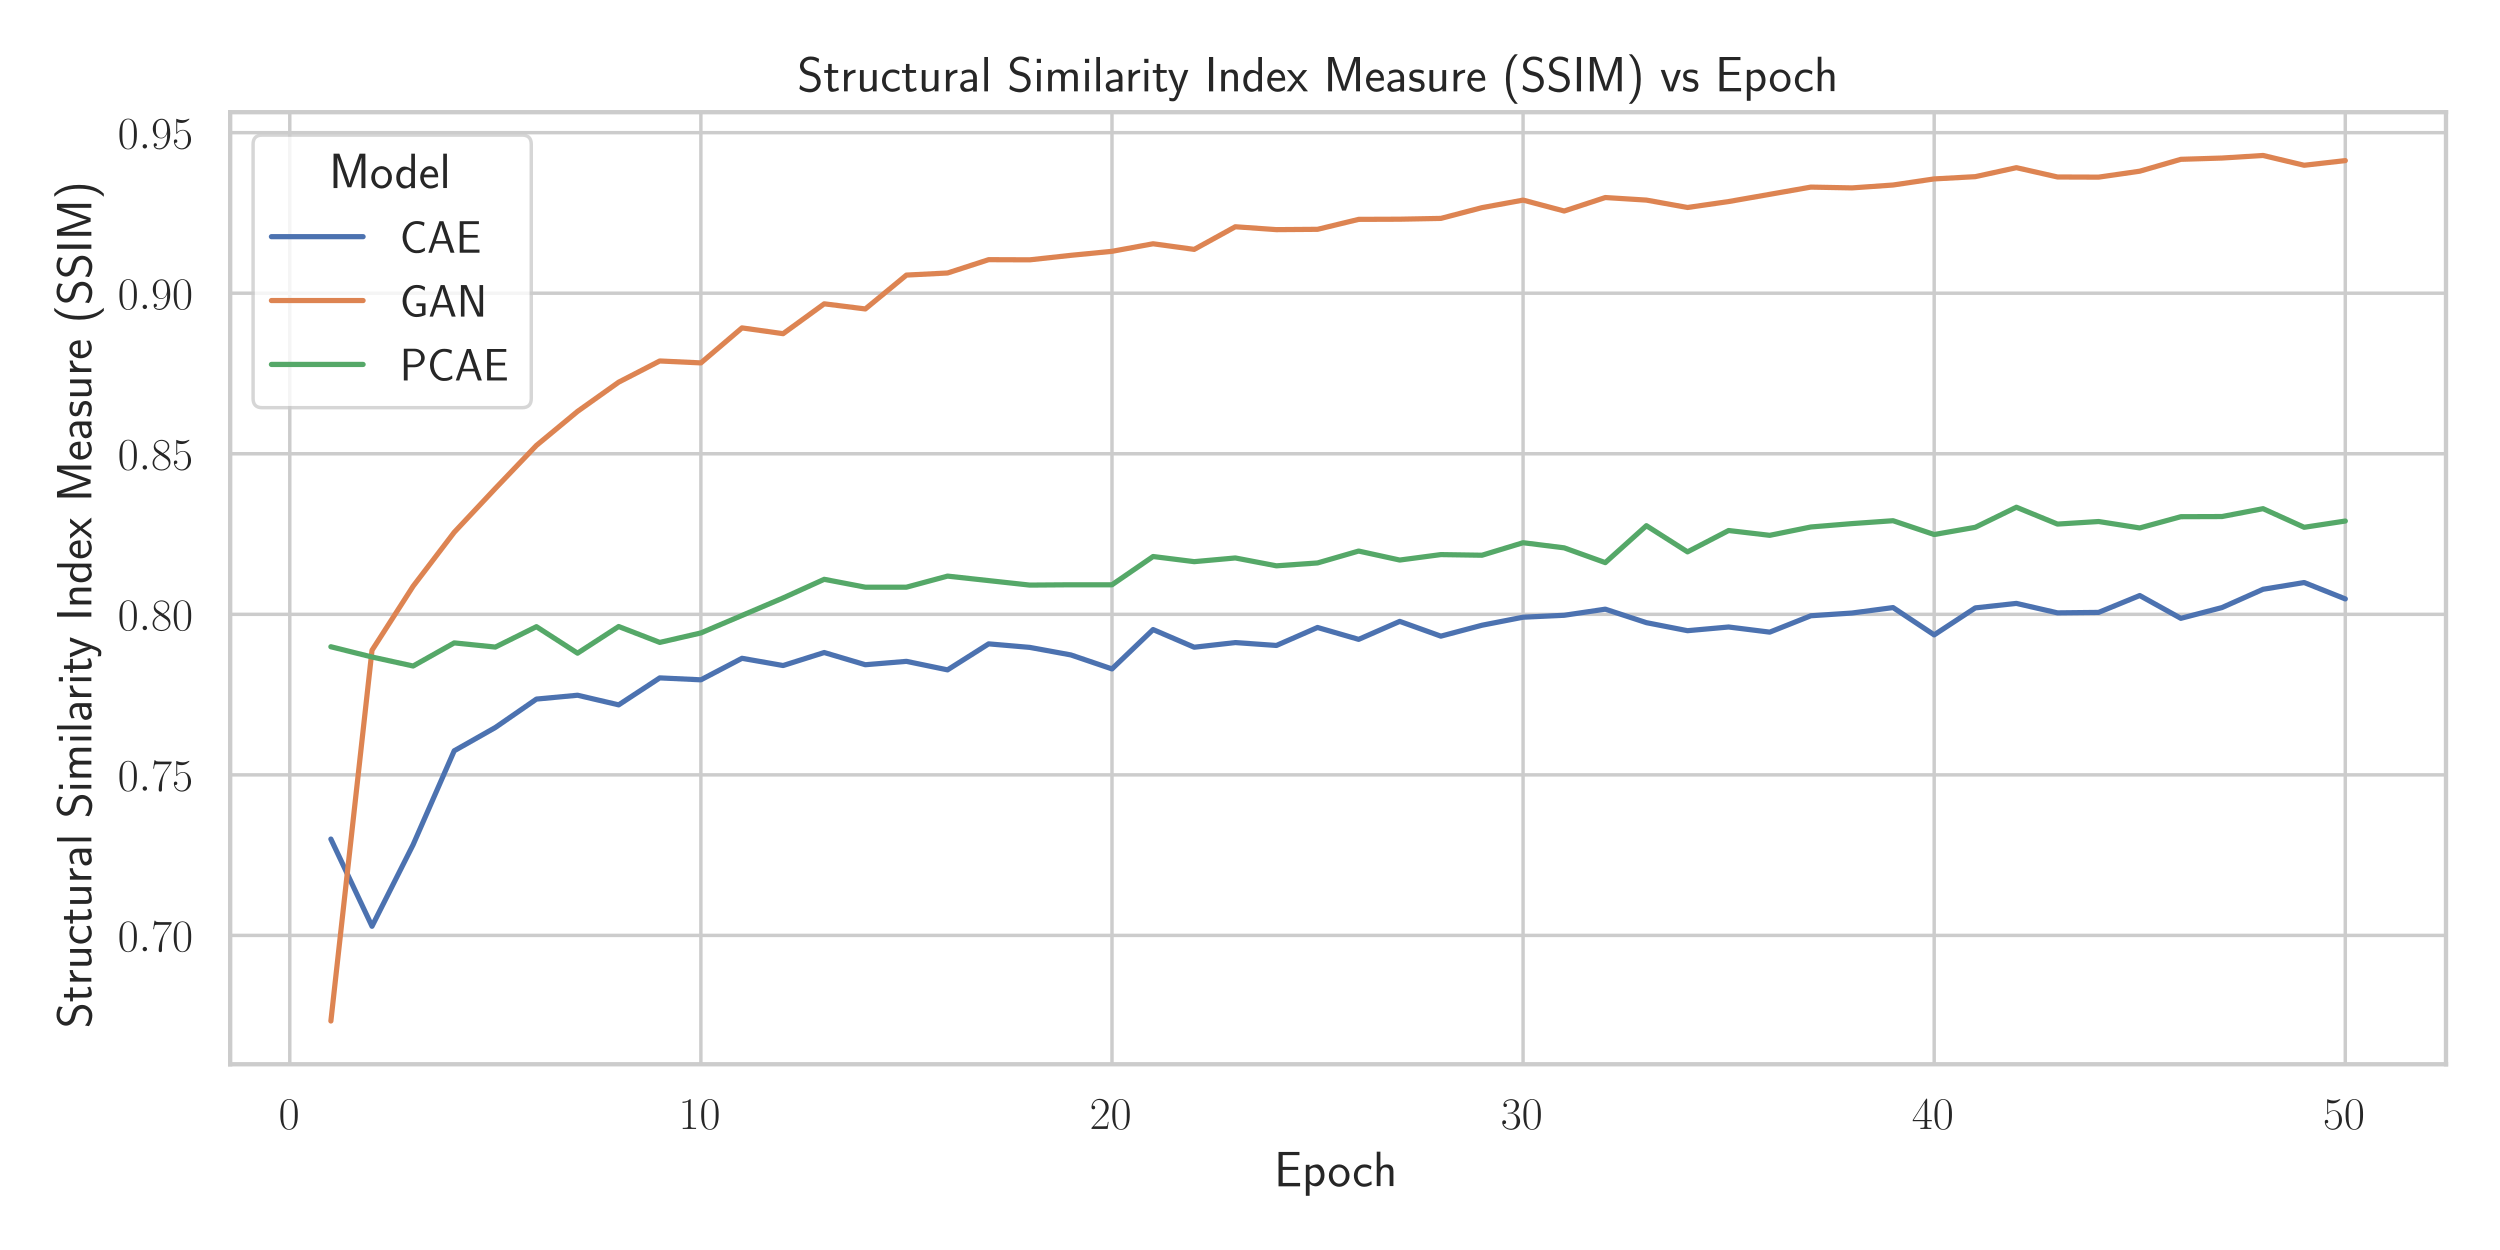
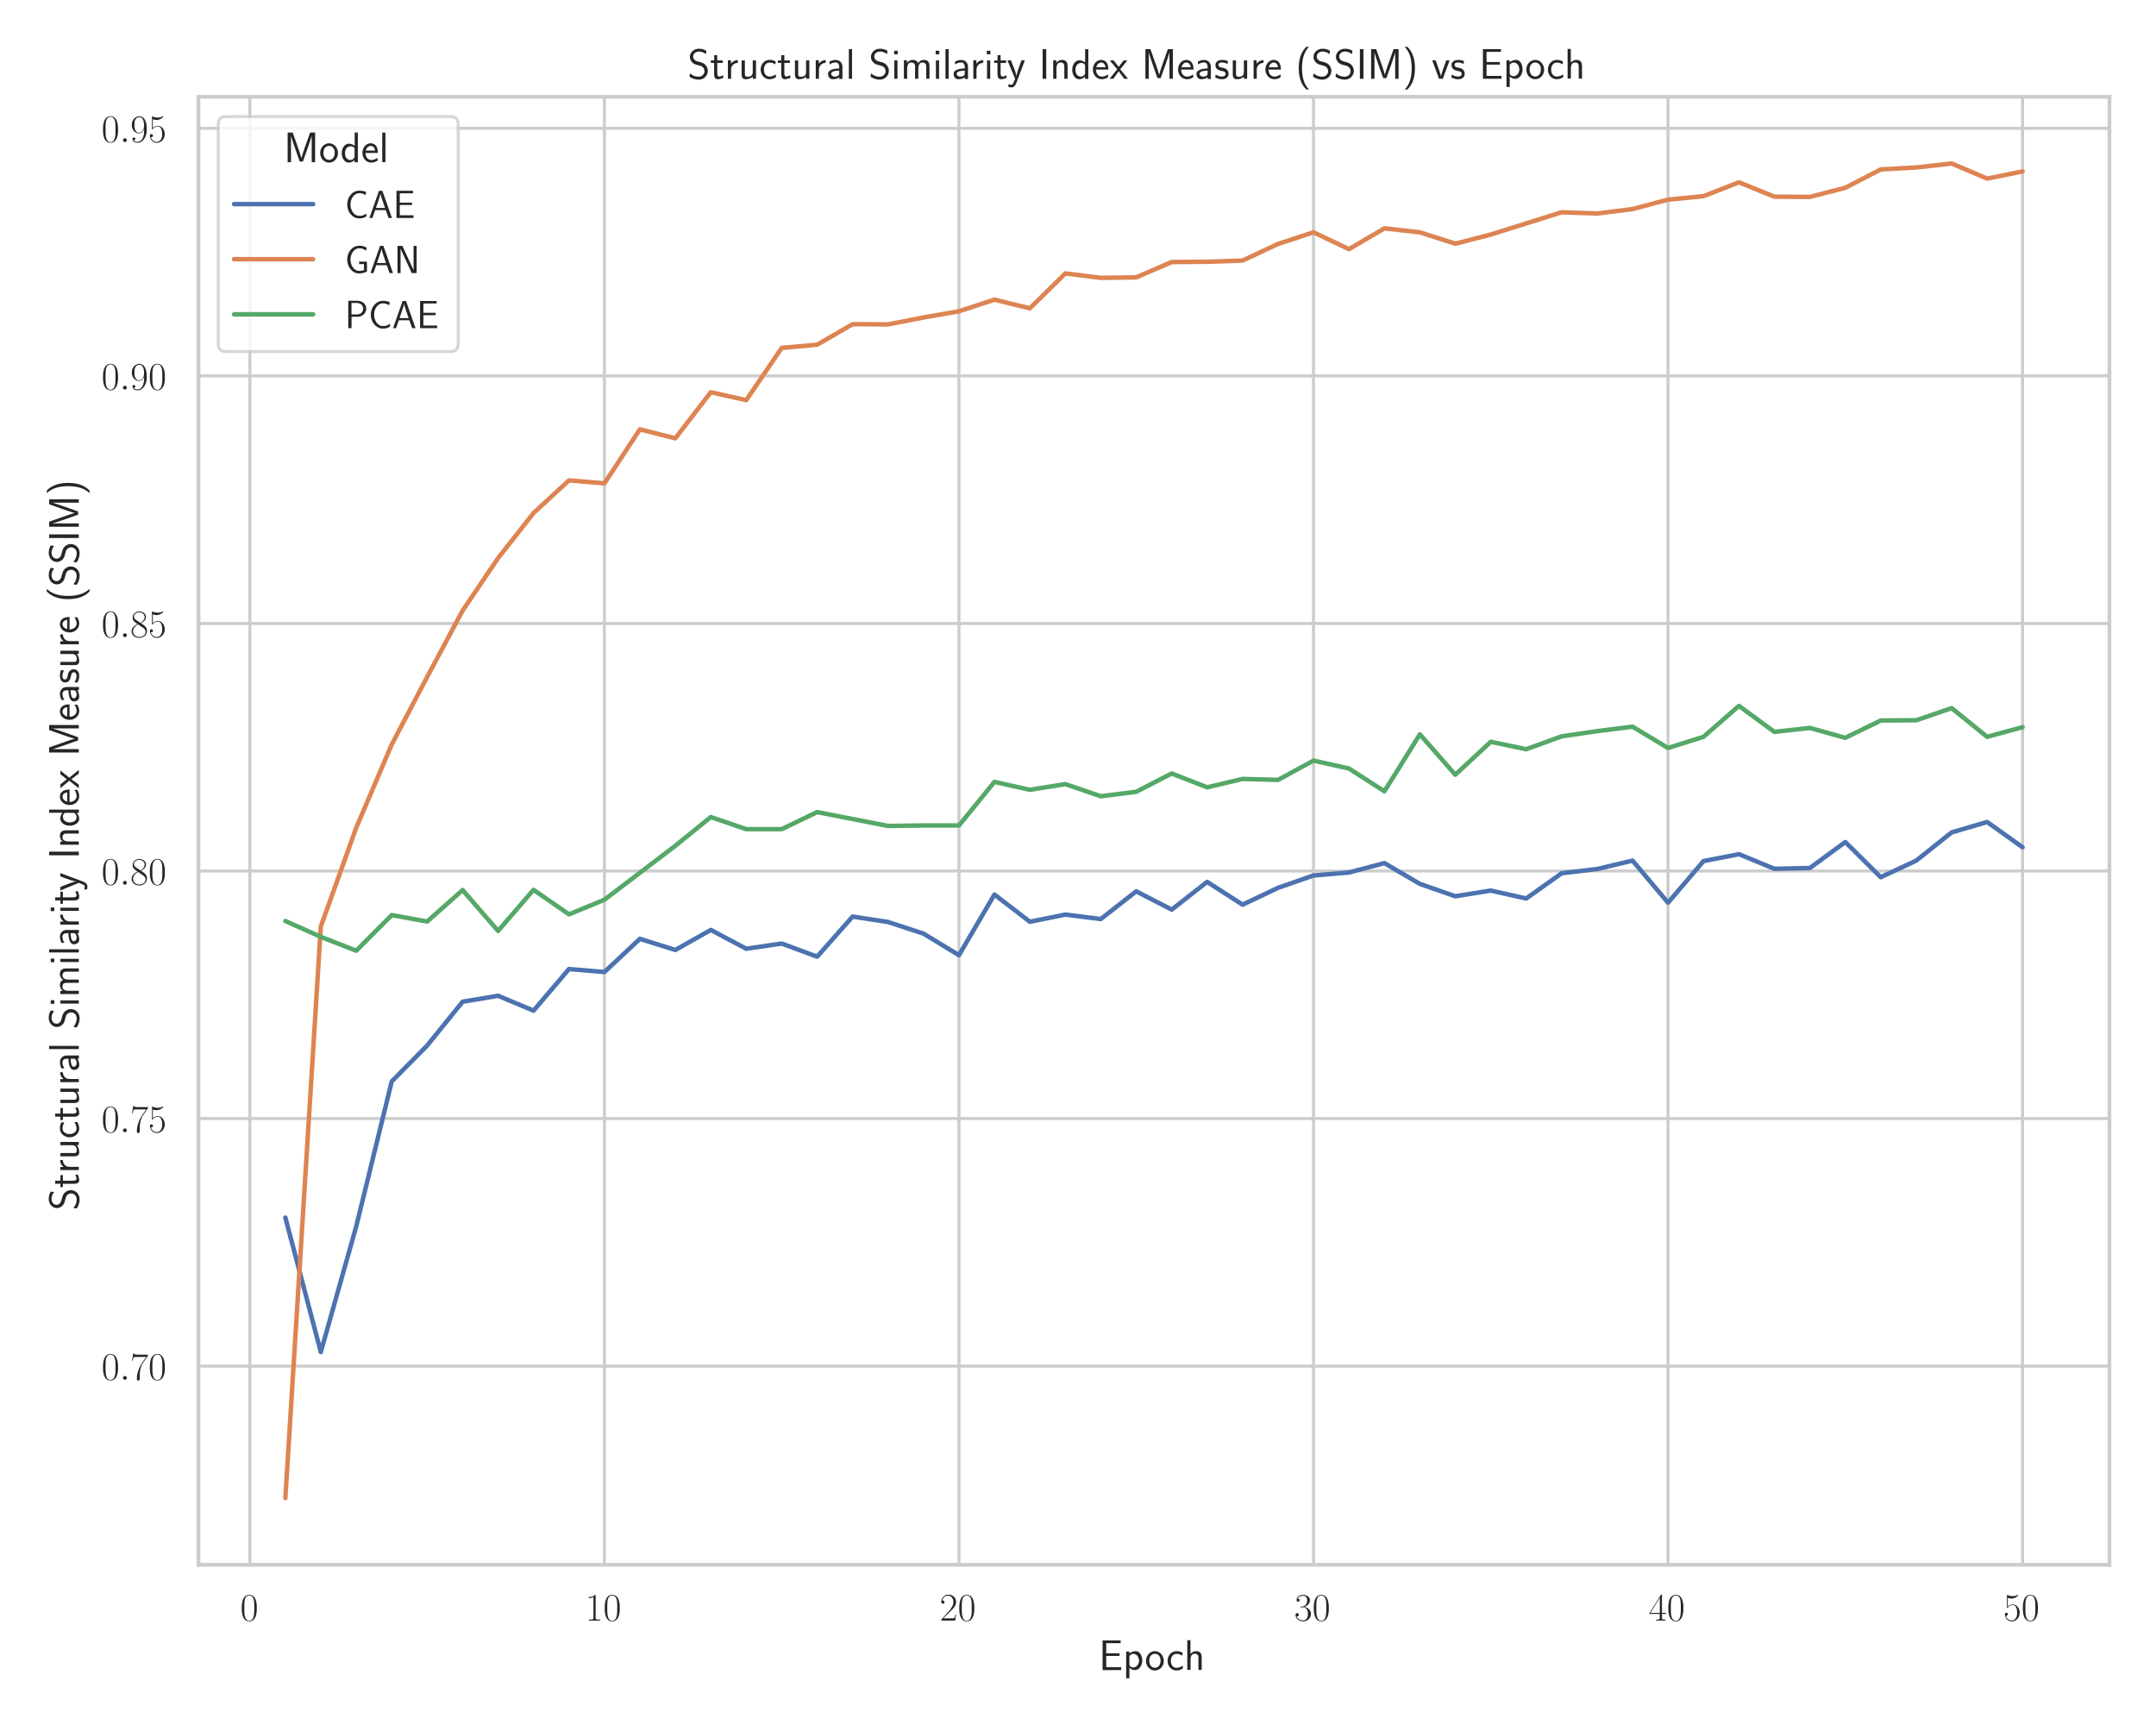
- <svg xmlns="http://www.w3.org/2000/svg" xmlns:xlink="http://www.w3.org/1999/xlink" width="720pt" height="360pt" viewBox="0 0 720 360" version="1.1">
+ <svg xmlns="http://www.w3.org/2000/svg" xmlns:xlink="http://www.w3.org/1999/xlink" width="720pt" height="576pt" viewBox="0 0 720 576" version="1.1">
  <defs>
    <style type="text/css">*{stroke-linejoin: round; stroke-linecap: butt}</style>
  </defs>
  <g id="figure_1">
    <g id="patch_1">
-       <path d="M 0 360  L 720 360  L 720 0  L 0 0  z " style="fill: #ffffff" />
+       <path d="M 0 576  L 720 576  L 720 0  L 0 0  z " style="fill: #ffffff" />
    </g>
    <g id="axes_1">
      <g id="patch_2">
-         <path d="M 66.29 306.506  L 704.448 306.506  L 704.448 32.312  L 66.29 32.312  z " style="fill: #ffffff" />
+         <path d="M 66.29 522.506  L 704.448 522.506  L 704.448 32.312  L 66.29 32.312  z " style="fill: #ffffff" />
      </g>
      <g id="matplotlib.axis_1">
        <g id="xtick_1">
          <g id="line2d_1">
-             <path d="M 83.457 306.506  L 83.457 32.312  " clip-path="url(#pe45be5444a)" style="fill: none; stroke: #cccccc; stroke-linecap: round" />
+             <path d="M 83.457 522.506  L 83.457 32.312  " clip-path="url(#p5519614d8e)" style="fill: none; stroke: #cccccc; stroke-linecap: round" />
          </g>
          <g id="text_1">
-             <g style="fill: #262626" transform="translate(80.2382 325.1388) scale(0.132 -0.132)">
+             <g style="fill: #262626" transform="translate(80.2382 541.1388) scale(0.132 -0.132)">
              <defs>
                <path id="CMR17-30" d="M 2688 2025  C 2688 2416 2682 3080 2413 3591  C 2176 4039 1798 4198 1466 4198  C 1158 4198 768 4058 525 3597  C 269 3118 243 2524 243 2025  C 243 1661 250 1106 448 619  C 723 -39 1216 -128 1466 -128  C 1760 -128 2208 -7 2470 600  C 2662 1042 2688 1559 2688 2025  z M 1466 -26  C 1056 -26 813 325 723 812  C 653 1188 653 1738 653 2096  C 653 2588 653 2997 736 3387  C 858 3929 1216 4096 1466 4096  C 1728 4096 2067 3923 2189 3400  C 2272 3036 2278 2607 2278 2096  C 2278 1680 2278 1169 2202 792  C 2067 95 1690 -26 1466 -26  z " transform="scale(0.015625)" />
              </defs>
              <use xlink:href="#CMR17-30" transform="scale(0.996264)" />
            </g>
          </g>
        </g>
        <g id="xtick_2">
          <g id="line2d_2">
-             <path d="M 201.854 306.506  L 201.854 32.312  " clip-path="url(#pe45be5444a)" style="fill: none; stroke: #cccccc; stroke-linecap: round" />
+             <path d="M 201.854 522.506  L 201.854 32.312  " clip-path="url(#p5519614d8e)" style="fill: none; stroke: #cccccc; stroke-linecap: round" />
          </g>
          <g id="text_2">
-             <g style="fill: #262626" transform="translate(195.4158 325.1388) scale(0.132 -0.132)">
+             <g style="fill: #262626" transform="translate(195.4158 541.1388) scale(0.132 -0.132)">
              <defs>
                <path id="CMR17-31" d="M 1702 4058  C 1702 4192 1696 4192 1606 4192  C 1357 3916 979 3827 621 3827  C 602 3827 570 3827 563 3808  C 557 3795 557 3782 557 3648  C 755 3648 1088 3686 1344 3839  L 1344 461  C 1344 236 1331 160 781 160  L 589 160  L 589 0  C 896 0 1216 0 1523 0  C 1830 0 2150 0 2458 0  L 2458 160  L 2266 160  C 1715 160 1702 230 1702 458  L 1702 4058  z " transform="scale(0.015625)" />
              </defs>
              <use xlink:href="#CMR17-31" transform="scale(0.996264)" />
              <use xlink:href="#CMR17-30" transform="translate(45.69048 0) scale(0.996264)" />
            </g>
          </g>
        </g>
        <g id="xtick_3">
          <g id="line2d_3">
-             <path d="M 320.251 306.506  L 320.251 32.312  " clip-path="url(#pe45be5444a)" style="fill: none; stroke: #cccccc; stroke-linecap: round" />
+             <path d="M 320.251 522.506  L 320.251 32.312  " clip-path="url(#p5519614d8e)" style="fill: none; stroke: #cccccc; stroke-linecap: round" />
          </g>
          <g id="text_3">
-             <g style="fill: #262626" transform="translate(313.8125 325.1388) scale(0.132 -0.132)">
+             <g style="fill: #262626" transform="translate(313.8125 541.1388) scale(0.132 -0.132)">
              <defs>
                <path id="CMR17-32" d="M 2669 989  L 2554 989  C 2490 536 2438 459 2413 420  C 2381 369 1920 369 1830 369  L 602 369  C 832 619 1280 1072 1824 1597  C 2214 1967 2669 2402 2669 3035  C 2669 3790 2067 4224 1395 4224  C 691 4224 262 3604 262 3030  C 262 2780 448 2748 525 2748  C 589 2748 781 2787 781 3010  C 781 3207 614 3264 525 3264  C 486 3264 448 3258 422 3245  C 544 3790 915 4058 1306 4058  C 1862 4058 2227 3617 2227 3035  C 2227 2479 1901 2000 1536 1584  L 262 146  L 262 0  L 2515 0  L 2669 989  z " transform="scale(0.015625)" />
              </defs>
              <use xlink:href="#CMR17-32" transform="scale(0.996264)" />
              <use xlink:href="#CMR17-30" transform="translate(45.69048 0) scale(0.996264)" />
            </g>
          </g>
        </g>
        <g id="xtick_4">
          <g id="line2d_4">
-             <path d="M 438.647 306.506  L 438.647 32.312  " clip-path="url(#pe45be5444a)" style="fill: none; stroke: #cccccc; stroke-linecap: round" />
+             <path d="M 438.647 522.506  L 438.647 32.312  " clip-path="url(#p5519614d8e)" style="fill: none; stroke: #cccccc; stroke-linecap: round" />
          </g>
          <g id="text_4">
-             <g style="fill: #262626" transform="translate(432.2091 325.1388) scale(0.132 -0.132)">
+             <g style="fill: #262626" transform="translate(432.2091 541.1388) scale(0.132 -0.132)">
              <defs>
                <path id="CMR17-33" d="M 1414 2157  C 1984 2157 2234 1662 2234 1090  C 2234 320 1824 25 1453 25  C 1114 25 563 194 390 693  C 422 680 454 680 486 680  C 640 680 755 782 755 948  C 755 1133 614 1216 486 1216  C 378 1216 211 1165 211 926  C 211 335 787 -128 1466 -128  C 2176 -128 2720 430 2720 1085  C 2720 1707 2208 2157 1600 2227  C 2086 2328 2554 2756 2554 3329  C 2554 3820 2048 4179 1472 4179  C 890 4179 378 3829 378 3329  C 378 3110 544 3072 627 3072  C 762 3072 877 3155 877 3321  C 877 3486 762 3569 627 3569  C 602 3569 570 3569 544 3557  C 730 3959 1235 4032 1459 4032  C 1683 4032 2106 3925 2106 3320  C 2106 3143 2080 2828 1862 2550  C 1670 2304 1453 2304 1242 2284  C 1210 2284 1062 2269 1037 2269  C 992 2263 966 2257 966 2208  C 966 2163 973 2157 1101 2157  L 1414 2157  z " transform="scale(0.015625)" />
              </defs>
              <use xlink:href="#CMR17-33" transform="scale(0.996264)" />
              <use xlink:href="#CMR17-30" transform="translate(45.69048 0) scale(0.996264)" />
            </g>
          </g>
        </g>
        <g id="xtick_5">
          <g id="line2d_5">
-             <path d="M 557.044 306.506  L 557.044 32.312  " clip-path="url(#pe45be5444a)" style="fill: none; stroke: #cccccc; stroke-linecap: round" />
+             <path d="M 557.044 522.506  L 557.044 32.312  " clip-path="url(#p5519614d8e)" style="fill: none; stroke: #cccccc; stroke-linecap: round" />
          </g>
          <g id="text_5">
-             <g style="fill: #262626" transform="translate(550.6058 325.1388) scale(0.132 -0.132)">
+             <g style="fill: #262626" transform="translate(550.6058 541.1388) scale(0.132 -0.132)">
              <defs>
                <path id="CMR17-34" d="M 2150 4122  C 2150 4256 2144 4256 2029 4256  L 128 1254  L 128 1088  L 1779 1088  L 1779 457  C 1779 224 1766 160 1318 160  L 1197 160  L 1197 0  C 1402 0 1747 0 1965 0  C 2182 0 2528 0 2733 0  L 2733 160  L 2611 160  C 2163 160 2150 224 2150 457  L 2150 1088  L 2803 1088  L 2803 1254  L 2150 1254  L 2150 4122  z M 1798 3703  L 1798 1254  L 256 1254  L 1798 3703  z " transform="scale(0.015625)" />
              </defs>
              <use xlink:href="#CMR17-34" transform="scale(0.996264)" />
              <use xlink:href="#CMR17-30" transform="translate(45.69048 0) scale(0.996264)" />
            </g>
          </g>
        </g>
        <g id="xtick_6">
          <g id="line2d_6">
-             <path d="M 675.441 306.506  L 675.441 32.312  " clip-path="url(#pe45be5444a)" style="fill: none; stroke: #cccccc; stroke-linecap: round" />
+             <path d="M 675.441 522.506  L 675.441 32.312  " clip-path="url(#p5519614d8e)" style="fill: none; stroke: #cccccc; stroke-linecap: round" />
          </g>
          <g id="text_6">
-             <g style="fill: #262626" transform="translate(669.0025 325.1388) scale(0.132 -0.132)">
+             <g style="fill: #262626" transform="translate(669.0025 541.1388) scale(0.132 -0.132)">
              <defs>
                <path id="CMR17-35" d="M 730 3692  C 794 3666 1056 3584 1325 3584  C 1920 3584 2246 3911 2432 4100  C 2432 4157 2432 4192 2394 4192  C 2387 4192 2374 4192 2323 4163  C 2099 4058 1837 3973 1517 3973  C 1325 3973 1037 3999 723 4139  C 653 4171 640 4171 634 4171  C 602 4171 595 4164 595 4037  L 595 2203  C 595 2089 595 2057 659 2057  C 691 2057 704 2070 736 2114  C 941 2401 1222 2522 1542 2522  C 1766 2522 2246 2382 2246 1289  C 2246 1085 2246 715 2054 421  C 1894 159 1645 25 1370 25  C 947 25 518 320 403 814  C 429 807 480 795 506 795  C 589 795 749 840 749 1038  C 749 1210 627 1280 506 1280  C 358 1280 262 1190 262 1011  C 262 454 704 -128 1382 -128  C 2042 -128 2669 440 2669 1264  C 2669 2030 2170 2624 1549 2624  C 1222 2624 947 2503 730 2274  L 730 3692  z " transform="scale(0.015625)" />
              </defs>
              <use xlink:href="#CMR17-35" transform="scale(0.996264)" />
              <use xlink:href="#CMR17-30" transform="translate(45.69048 0) scale(0.996264)" />
            </g>
          </g>
        </g>
        <g id="text_7">
-           <g style="fill: #262626" transform="translate(366.9549 341.6585) scale(0.144 -0.144)">
+           <g style="fill: #262626" transform="translate(366.9549 557.6585) scale(0.144 -0.144)">
            <defs>
              <path id="CMSS17-45" d="M 1958 433  C 1446 433 1216 433 1101 433  L 1101 2107  L 3085 2107  L 3085 2496  L 1101 2496  L 1101 4009  L 1926 4009  C 2003 4009 2080 4009 2157 4009  L 3251 4009  L 3251 4416  L 563 4416  L 563 0  L 3334 0  L 3334 433  L 1958 433  z " transform="scale(0.015625)" />
              <path id="CMSS17-70" d="M 966 333  C 1178 129 1466 -5 1773 -5  C 2368 -5 2880 603 2880 1412  C 2880 2159 2496 2816 1946 2816  C 1626 2816 1242 2702 954 2472  L 954 2765  L 480 2765  L 480 -1216  L 966 -1216  L 966 333  z M 966 2100  C 1018 2176 1235 2415 1587 2415  C 2035 2415 2394 1960 2394 1412  C 2394 787 1958 384 1530 384  C 1402 384 1267 415 1139 523  C 966 674 966 768 966 857  L 966 2100  z " transform="scale(0.015625)" />
              <path id="CMSS17-6f" d="M 2829 1356  C 2829 2176 2221 2816 1504 2816  C 768 2816 173 2157 173 1356  C 173 544 787 -64 1498 -64  C 2227 -64 2829 563 2829 1356  z M 1504 337  C 1050 337 659 709 659 1408  C 659 2151 1114 2427 1498 2427  C 1914 2427 2342 2126 2342 1408  C 2342 683 1926 337 1504 337  z " transform="scale(0.015625)" />
              <path id="CMSS17-63" d="M 2464 2541  C 2464 2585 2170 2714 2093 2739  C 1882 2816 1613 2816 1542 2816  C 710 2816 211 2093 211 1363  C 211 595 768 -64 1517 -64  C 1946 -64 2253 76 2502 242  L 2464 664  C 2189 453 1869 337 1523 337  C 1024 337 698 774 698 1369  C 698 1831 909 2414 1549 2414  C 1901 2414 2099 2343 2394 2145  L 2464 2541  z " transform="scale(0.015625)" />
              <path id="CMSS17-68" d="M 2618 1891  C 2618 2292 2522 2820 1798 2820  C 1395 2820 1133 2623 947 2407  L 947 4448  L 474 4448  L 474 32  L 960 32  L 960 1573  C 960 1973 1114 2432 1549 2432  C 2112 2432 2131 2056 2131 1839  L 2131 32  L 2618 32  L 2618 1891  z " transform="scale(0.015625)" />
            </defs>
            <use xlink:href="#CMSS17-45" transform="scale(0.996264)" />
            <use xlink:href="#CMSS17-70" transform="translate(55.89201 0) scale(0.996264)" />
            <use xlink:href="#CMSS17-6f" transform="translate(106.6994 0) scale(0.996264)" />
            <use xlink:href="#CMSS17-63" transform="translate(156.1455 0) scale(0.996264)" />
            <use xlink:href="#CMSS17-68" transform="translate(197.7843 0) scale(0.996264)" />
          </g>
        </g>
      </g>
      <g id="matplotlib.axis_2">
        <g id="ytick_1">
          <g id="line2d_7">
-             <path d="M 66.29 269.398  L 704.448 269.398  " clip-path="url(#pe45be5444a)" style="fill: none; stroke: #cccccc; stroke-linecap: round" />
+             <path d="M 66.29 456.166  L 704.448 456.166  " clip-path="url(#p5519614d8e)" style="fill: none; stroke: #cccccc; stroke-linecap: round" />
          </g>
          <g id="text_8">
-             <g style="fill: #262626" transform="translate(33.89818 273.9644) scale(0.132 -0.132)">
+             <g style="fill: #262626" transform="translate(33.89818 460.7321) scale(0.132 -0.132)">
              <defs>
                <path id="CMMI12-3a" d="M 1178 307  C 1178 492 1024 619 870 619  C 685 619 557 466 557 313  C 557 128 710 0 864 0  C 1050 0 1178 153 1178 307  z " transform="scale(0.015625)" />
                <path id="CMR17-37" d="M 2886 3941  L 2886 4081  L 1382 4081  C 634 4081 621 4165 595 4288  L 480 4288  L 294 3094  L 410 3094  C 429 3215 474 3540 550 3661  C 589 3712 1062 3712 1171 3712  L 2579 3712  L 1869 2661  C 1395 1954 1069 999 1069 165  C 1069 89 1069 -128 1299 -128  C 1530 -128 1530 89 1530 171  L 1530 465  C 1530 1508 1709 2196 2003 2636  L 2886 3941  z " transform="scale(0.015625)" />
              </defs>
              <use xlink:href="#CMR17-30" transform="scale(0.996264)" />
              <use xlink:href="#CMMI12-3a" transform="translate(45.69048 0) scale(0.996264)" />
              <use xlink:href="#CMR17-37" transform="translate(72.78765 0) scale(0.996264)" />
              <use xlink:href="#CMR17-30" transform="translate(118.4781 0) scale(0.996264)" />
            </g>
          </g>
        </g>
        <g id="ytick_2">
          <g id="line2d_8">
-             <path d="M 66.29 223.16  L 704.448 223.16  " clip-path="url(#pe45be5444a)" style="fill: none; stroke: #cccccc; stroke-linecap: round" />
+             <path d="M 66.29 373.504  L 704.448 373.504  " clip-path="url(#p5519614d8e)" style="fill: none; stroke: #cccccc; stroke-linecap: round" />
          </g>
          <g id="text_9">
-             <g style="fill: #262626" transform="translate(33.89818 227.7267) scale(0.132 -0.132)">
+             <g style="fill: #262626" transform="translate(33.89818 378.07) scale(0.132 -0.132)">
              <use xlink:href="#CMR17-30" transform="scale(0.996264)" />
              <use xlink:href="#CMMI12-3a" transform="translate(45.69048 0) scale(0.996264)" />
              <use xlink:href="#CMR17-37" transform="translate(72.78765 0) scale(0.996264)" />
              <use xlink:href="#CMR17-35" transform="translate(118.4781 0) scale(0.996264)" />
            </g>
          </g>
        </g>
        <g id="ytick_3">
          <g id="line2d_9">
-             <path d="M 66.29 176.923  L 704.448 176.923  " clip-path="url(#pe45be5444a)" style="fill: none; stroke: #cccccc; stroke-linecap: round" />
+             <path d="M 66.29 290.842  L 704.448 290.842  " clip-path="url(#p5519614d8e)" style="fill: none; stroke: #cccccc; stroke-linecap: round" />
          </g>
          <g id="text_10">
-             <g style="fill: #262626" transform="translate(33.89818 181.4889) scale(0.132 -0.132)">
+             <g style="fill: #262626" transform="translate(33.89818 295.4078) scale(0.132 -0.132)">
              <defs>
                <path id="CMR17-38" d="M 1741 2264  C 2144 2467 2554 2773 2554 3263  C 2554 3841 1990 4179 1472 4179  C 890 4179 378 3759 378 3180  C 378 3021 416 2747 666 2505  C 730 2442 998 2251 1171 2130  C 883 1983 211 1634 211 934  C 211 279 838 -128 1459 -128  C 2144 -128 2720 362 2720 1010  C 2720 1590 2330 1857 2074 2029  L 1741 2264  z M 902 2822  C 851 2854 595 3051 595 3351  C 595 3739 998 4032 1459 4032  C 1965 4032 2336 3676 2336 3262  C 2336 2669 1670 2331 1638 2331  C 1632 2331 1626 2331 1574 2370  L 902 2822  z M 2080 1519  C 2176 1449 2483 1240 2483 851  C 2483 381 2010 25 1472 25  C 890 25 448 438 448 940  C 448 1443 838 1862 1280 2060  L 2080 1519  z " transform="scale(0.015625)" />
              </defs>
              <use xlink:href="#CMR17-30" transform="scale(0.996264)" />
              <use xlink:href="#CMMI12-3a" transform="translate(45.69048 0) scale(0.996264)" />
              <use xlink:href="#CMR17-38" transform="translate(72.78765 0) scale(0.996264)" />
              <use xlink:href="#CMR17-30" transform="translate(118.4781 0) scale(0.996264)" />
            </g>
          </g>
        </g>
        <g id="ytick_4">
          <g id="line2d_10">
-             <path d="M 66.29 130.685  L 704.448 130.685  " clip-path="url(#pe45be5444a)" style="fill: none; stroke: #cccccc; stroke-linecap: round" />
+             <path d="M 66.29 208.179  L 704.448 208.179  " clip-path="url(#p5519614d8e)" style="fill: none; stroke: #cccccc; stroke-linecap: round" />
          </g>
          <g id="text_11">
-             <g style="fill: #262626" transform="translate(33.89818 135.2511) scale(0.132 -0.132)">
+             <g style="fill: #262626" transform="translate(33.89818 212.7457) scale(0.132 -0.132)">
              <use xlink:href="#CMR17-30" transform="scale(0.996264)" />
              <use xlink:href="#CMMI12-3a" transform="translate(45.69048 0) scale(0.996264)" />
              <use xlink:href="#CMR17-38" transform="translate(72.78765 0) scale(0.996264)" />
              <use xlink:href="#CMR17-35" transform="translate(118.4781 0) scale(0.996264)" />
            </g>
          </g>
        </g>
        <g id="ytick_5">
          <g id="line2d_11">
-             <path d="M 66.29 84.447  L 704.448 84.447  " clip-path="url(#pe45be5444a)" style="fill: none; stroke: #cccccc; stroke-linecap: round" />
+             <path d="M 66.29 125.517  L 704.448 125.517  " clip-path="url(#p5519614d8e)" style="fill: none; stroke: #cccccc; stroke-linecap: round" />
          </g>
          <g id="text_12">
-             <g style="fill: #262626" transform="translate(33.89818 89.01326) scale(0.132 -0.132)">
+             <g style="fill: #262626" transform="translate(33.89818 130.0835) scale(0.132 -0.132)">
              <defs>
                <path id="CMR17-39" d="M 2253 1864  C 2253 464 1670 31 1190 31  C 1043 31 685 31 538 294  C 704 268 826 357 826 518  C 826 692 685 749 595 749  C 538 749 365 723 365 506  C 365 71 742 -128 1203 -128  C 1939 -128 2688 674 2688 2073  C 2688 3817 1971 4179 1485 4179  C 851 4179 243 3628 243 2778  C 243 1991 762 1408 1414 1408  C 1952 1408 2189 1903 2253 2112  L 2253 1864  z M 1427 1510  C 1254 1510 1011 1542 813 1922  C 678 2169 678 2461 678 2771  C 678 3146 678 3405 858 3684  C 947 3817 1114 4032 1485 4032  C 2240 4032 2240 2885 2240 2632  C 2240 2182 2035 1510 1427 1510  z " transform="scale(0.015625)" />
              </defs>
              <use xlink:href="#CMR17-30" transform="scale(0.996264)" />
              <use xlink:href="#CMMI12-3a" transform="translate(45.69048 0) scale(0.996264)" />
              <use xlink:href="#CMR17-39" transform="translate(72.78765 0) scale(0.996264)" />
              <use xlink:href="#CMR17-30" transform="translate(118.4781 0) scale(0.996264)" />
            </g>
          </g>
        </g>
        <g id="ytick_6">
          <g id="line2d_12">
-             <path d="M 66.29 38.209  L 704.448 38.209  " clip-path="url(#pe45be5444a)" style="fill: none; stroke: #cccccc; stroke-linecap: round" />
+             <path d="M 66.29 42.855  L 704.448 42.855  " clip-path="url(#p5519614d8e)" style="fill: none; stroke: #cccccc; stroke-linecap: round" />
          </g>
          <g id="text_13">
-             <g style="fill: #262626" transform="translate(33.89818 42.77547) scale(0.132 -0.132)">
+             <g style="fill: #262626" transform="translate(33.89818 47.42139) scale(0.132 -0.132)">
              <use xlink:href="#CMR17-30" transform="scale(0.996264)" />
              <use xlink:href="#CMMI12-3a" transform="translate(45.69048 0) scale(0.996264)" />
              <use xlink:href="#CMR17-39" transform="translate(72.78765 0) scale(0.996264)" />
              <use xlink:href="#CMR17-35" transform="translate(118.4781 0) scale(0.996264)" />
            </g>
          </g>
        </g>
        <g id="text_14">
-           <g style="fill: #262626" transform="translate(26.31164 296.1388) rotate(-90) scale(0.144 -0.144)">
+           <g style="fill: #262626" transform="translate(26.31164 404.1388) rotate(-90) scale(0.144 -0.144)">
            <defs>
              <path id="CMSS17-53" d="M 2797 4169  C 2515 4334 2208 4480 1690 4480  C 864 4480 333 3879 333 3266  C 333 3025 403 2753 653 2475  C 902 2196 1184 2121 1542 2033  C 1690 1994 1939 1924 1984 1906  C 2342 1767 2515 1444 2515 1140  C 2515 742 2202 318 1645 318  C 1453 318 890 318 358 819  L 269 318  C 794 -64 1363 -128 1651 -128  C 2438 -128 3002 488 3002 1186  C 3002 1440 2925 1763 2656 2061  C 2394 2347 2163 2410 1638 2549  C 1338 2626 1146 2677 986 2873  C 877 3013 819 3146 819 3317  C 819 3673 1126 4060 1690 4060  C 1971 4060 2336 4002 2707 3660  L 2797 4169  z " transform="scale(0.015625)" />
              <path id="CMSS17-74" d="M 1069 2368  L 1901 2368  L 1901 2737  L 1069 2737  L 1069 3520  L 614 3520  L 614 2737  L 109 2737  L 109 2368  L 602 2368  L 602 749  C 602 384 685 -64 1107 -64  C 1427 -64 1722 25 2003 172  L 1901 548  C 1747 414 1562 337 1363 337  C 1082 337 1069 696 1069 856  L 1069 2368  z " transform="scale(0.015625)" />
              <path id="CMSS17-72" d="M 954 1363  C 954 1965 1395 2368 1958 2368  L 1958 2789  C 1549 2789 1165 2585 934 2253  L 934 2758  L 480 2758  L 480 0  L 954 0  L 954 1363  z " transform="scale(0.015625)" />
              <path id="CMSS17-75" d="M 2618 2739  L 2131 2739  L 2131 972  C 2131 498 1786 306 1421 306  C 998 306 960 447 960 709  L 960 2739  L 474 2739  L 474 678  C 474 179 646 -64 1088 -64  C 1306 -64 1798 -13 2144 306  L 2144 0  L 2618 0  L 2618 2739  z " transform="scale(0.015625)" />
              <path id="CMSS17-61" d="M 2406 1791  C 2406 2392 1978 2808 1402 2808  C 1120 2808 813 2757 461 2553  L 499 2135  C 659 2248 934 2432 1395 2432  C 1722 2432 1920 2180 1920 1782  L 1920 1536  C 896 1536 256 1238 256 726  C 256 461 416 -64 947 -64  C 1043 -64 1562 -64 1933 217  L 1933 -19  L 2406 -19  L 2406 1791  z M 1920 816  C 1920 701 1920 548 1728 434  C 1562 325 1350 325 1261 325  C 941 325 723 511 723 744  C 723 1211 1722 1211 1920 1211  L 1920 816  z " transform="scale(0.015625)" />
              <path id="CMSS17-6c" d="M 947 4416  L 474 4416  L 474 0  L 947 0  L 947 4416  z " transform="scale(0.015625)" />
              <path id="CMSS17-69" d="M 979 4183  L 442 4183  L 442 3648  L 979 3648  L 979 4183  z M 947 2739  L 474 2739  L 474 0  L 947 0  L 947 2739  z " transform="scale(0.015625)" />
              <path id="CMSS17-6d" d="M 4288 1877  C 4288 2308 4179 2816 3462 2816  C 2982 2816 2694 2516 2566 2331  C 2451 2670 2182 2816 1798 2816  C 1363 2816 1088 2568 941 2389  L 941 2758  L 474 2758  L 474 0  L 960 0  L 960 1559  C 960 1939 1101 2428 1555 2428  C 2138 2428 2138 2016 2138 1829  L 2138 0  L 2624 0  L 2624 1559  C 2624 1939 2765 2428 3219 2428  C 3802 2428 3802 2016 3802 1829  L 3802 0  L 4288 0  L 4288 1877  z " transform="scale(0.015625)" />
              <path id="CMSS17-79" d="M 2675 2752  L 2176 2752  C 1632 1294 1446 702 1434 383  L 1427 383  C 1408 696 1126 1460 902 2007  L 602 2752  L 83 2752  L 1216 13  C 1146 -178 1043 -465 1011 -529  C 870 -885 774 -885 672 -885  C 646 -885 442 -885 211 -809  L 250 -1229  C 410 -1261 570 -1280 685 -1280  C 845 -1280 1165 -1280 1459 -497  L 2675 2752  z " transform="scale(0.015625)" />
              <path id="CMSS17-49" d="M 1094 4416  L 557 4416  L 557 0  L 1094 0  L 1094 4416  z " transform="scale(0.015625)" />
              <path id="CMSS17-6e" d="M 2618 1877  C 2618 2283 2522 2816 1798 2816  C 1389 2816 1120 2606 941 2389  L 941 2758  L 474 2758  L 474 0  L 960 0  L 960 1559  C 960 1964 1114 2428 1549 2428  C 2112 2428 2131 2048 2131 1829  L 2131 0  L 2618 0  L 2618 1877  z " transform="scale(0.015625)" />
              <path id="CMSS17-64" d="M 2611 4416  L 2138 4416  L 2138 2438  C 1939 2603 1613 2756 1254 2756  C 672 2756 211 2131 211 1347  C 211 562 666 -64 1235 -64  C 1677 -64 1971 172 2125 306  L 2125 -13  L 2611 -13  L 2611 4416  z M 2125 836  C 2125 747 2125 653 1926 482  C 1798 375 1645 325 1498 325  C 1152 325 698 576 698 1340  C 698 2134 1210 2368 1562 2368  C 1798 2368 1990 2254 2125 2065  L 2125 836  z " transform="scale(0.015625)" />
              <path id="CMSS17-65" d="M 2502 1377  C 2502 1590 2490 2003 2285 2345  C 2061 2713 1696 2816 1421 2816  C 755 2816 192 2188 192 1375  C 192 582 774 -64 1510 -64  C 1798 -64 2150 19 2470 248  C 2470 274 2458 414 2451 420  C 2451 433 2432 630 2432 656  C 2125 407 1773 325 1517 325  C 1107 325 666 667 646 1377  L 2502 1377  z M 698 1728  C 781 2084 1062 2421 1421 2421  C 1517 2421 1965 2421 2080 1728  L 698 1728  z " transform="scale(0.015625)" />
              <path id="CMSS17-78" d="M 1587 1414  L 2656 2739  L 2099 2739  L 1363 1777  L 602 2739  L 32 2739  L 1139 1414  L 0 0  L 563 0  L 1363 1121  L 2195 0  L 2758 0  L 1587 1414  z " transform="scale(0.015625)" />
              <path id="CMSS17-4d" d="M 3194 2371  L 2886 1473  C 2835 1307 2662 791 2624 587  L 2618 587  C 2598 715 2560 849 2458 1174  C 2400 1365 2336 1562 2272 1741  L 1325 4416  L 576 4416  L 576 0  L 1075 0  L 1075 3900  L 1082 3900  C 1082 3894 1139 3613 1530 2499  L 2374 96  L 2848 96  L 3610 2231  C 3661 2378 3821 2843 3891 3066  C 3955 3257 4115 3728 4154 3913  L 4160 3913  L 4160 0  L 4666 0  L 4666 4416  L 3923 4416  L 3194 2371  z " transform="scale(0.015625)" />
              <path id="CMSS17-73" d="M 2061 2627  C 1683 2807 1389 2807 1197 2807  C 742 2807 198 2648 198 2003  C 198 1359 902 1218 1094 1179  C 1389 1122 1715 1058 1715 740  C 1715 337 1254 337 1171 337  C 915 337 563 407 243 638  L 166 210  C 531 0 883 -64 1178 -64  C 1965 -64 2163 416 2163 781  C 2163 1094 1984 1305 1862 1401  C 1651 1568 1574 1587 1050 1696  C 960 1709 646 1779 646 2066  C 646 2432 1050 2432 1139 2432  C 1555 2432 1811 2303 1984 2208  L 2061 2627  z " transform="scale(0.015625)" />
              <path id="CMSS17-28" d="M 1613 4768  C 1267 4417 474 3601 474 1588  C 474 -433 1267 -1243 1613 -1600  L 2003 -1600  C 1216 -784 960 357 960 1581  C 960 2798 1203 3946 2003 4768  L 1613 4768  z " transform="scale(0.015625)" />
              <path id="CMSS17-29" d="M 723 -1600  C 1069 -1249 1862 -433 1862 1581  C 1862 3601 1069 4411 723 4768  L 333 4768  C 1120 3952 1376 2811 1376 1588  C 1376 370 1133 -778 333 -1600  L 723 -1600  z " transform="scale(0.015625)" />
            </defs>
            <use xlink:href="#CMSS17-53" transform="scale(0.996264)" />
            <use xlink:href="#CMSS17-74" transform="translate(52.04852 0) scale(0.996264)" />
            <use xlink:href="#CMSS17-72" transform="translate(85.88008 0) scale(0.996264)" />
            <use xlink:href="#CMSS17-75" transform="translate(117.7899 0) scale(0.996264)" />
            <use xlink:href="#CMSS17-63" transform="translate(165.9948 0) scale(0.996264)" />
            <use xlink:href="#CMSS17-74" transform="translate(207.6336 0) scale(0.996264)" />
            <use xlink:href="#CMSS17-75" transform="translate(241.4652 0) scale(0.996264)" />
            <use xlink:href="#CMSS17-72" transform="translate(289.6701 0) scale(0.996264)" />
            <use xlink:href="#CMSS17-61" transform="translate(321.5799 0) scale(0.996264)" />
            <use xlink:href="#CMSS17-6c" transform="translate(366.5018 0) scale(0.996264)" />
            <use xlink:href="#CMSS17-53" transform="translate(419.9117 0) scale(0.996264)" />
            <use xlink:href="#CMSS17-69" transform="translate(471.9602 0) scale(0.996264)" />
            <use xlink:href="#CMSS17-6d" transform="translate(494.1409 0) scale(0.996264)" />
            <use xlink:href="#CMSS17-69" transform="translate(568.3702 0) scale(0.996264)" />
            <use xlink:href="#CMSS17-6c" transform="translate(590.5509 0) scale(0.996264)" />
            <use xlink:href="#CMSS17-61" transform="translate(612.7316 0) scale(0.996264)" />
            <use xlink:href="#CMSS17-72" transform="translate(655.0511 0) scale(0.996264)" />
            <use xlink:href="#CMSS17-69" transform="translate(686.9608 0) scale(0.996264)" />
            <use xlink:href="#CMSS17-74" transform="translate(709.1416 0) scale(0.996264)" />
            <use xlink:href="#CMSS17-79" transform="translate(740.3707 0) scale(0.996264)" />
            <use xlink:href="#CMSS17-49" transform="translate(814.5999 0) scale(0.996264)" />
            <use xlink:href="#CMSS17-6e" transform="translate(840.3839 0) scale(0.996264)" />
            <use xlink:href="#CMSS17-64" transform="translate(888.5888 0) scale(0.996264)" />
            <use xlink:href="#CMSS17-65" transform="translate(936.7937 0) scale(0.996264)" />
            <use xlink:href="#CMSS17-78" transform="translate(978.4326 0) scale(0.996264)" />
            <use xlink:href="#CMSS17-4d" transform="translate(1052.662 0) scale(0.996264)" />
            <use xlink:href="#CMSS17-65" transform="translate(1134.338 0) scale(0.996264)" />
            <use xlink:href="#CMSS17-61" transform="translate(1175.977 0) scale(0.996264)" />
            <use xlink:href="#CMSS17-73" transform="translate(1220.899 0) scale(0.996264)" />
            <use xlink:href="#CMSS17-75" transform="translate(1256.812 0) scale(0.996264)" />
            <use xlink:href="#CMSS17-72" transform="translate(1305.017 0) scale(0.996264)" />
            <use xlink:href="#CMSS17-65" transform="translate(1336.927 0) scale(0.996264)" />
            <use xlink:href="#CMSS17-28" transform="translate(1409.795 0) scale(0.996264)" />
            <use xlink:href="#CMSS17-53" transform="translate(1446.229 0) scale(0.996264)" />
            <use xlink:href="#CMSS17-53" transform="translate(1498.277 0) scale(0.996264)" />
            <use xlink:href="#CMSS17-49" transform="translate(1550.326 0) scale(0.996264)" />
            <use xlink:href="#CMSS17-4d" transform="translate(1576.11 0) scale(0.996264)" />
            <use xlink:href="#CMSS17-29" transform="translate(1657.786 0) scale(0.996264)" />
          </g>
        </g>
      </g>
      <g id="PolyCollection_1" />
      <g id="PolyCollection_2" />
      <g id="PolyCollection_3" />
      <g id="line2d_13">
-         <path d="M 95.297 241.656  L 107.137 266.763  L 118.976 243.274  L 130.816 216.225  L 142.656 209.52  L 154.495 201.336  L 166.335 200.227  L 178.175 203.001  L 190.014 195.233  L 201.854 195.788  L 213.694 189.592  L 225.533 191.673  L 237.373 187.927  L 249.213 191.441  L 261.052 190.47  L 272.892 192.921  L 284.732 185.43  L 296.571 186.448  L 308.411 188.621  L 320.251 192.644  L 332.09 181.315  L 343.93 186.401  L 355.77 185.061  L 367.609 185.893  L 379.449 180.714  L 391.289 184.136  L 403.128 178.957  L 414.968 183.211  L 426.808 180.067  L 438.647 177.755  L 450.487 177.2  L 462.327 175.443  L 474.166 179.327  L 486.006 181.639  L 497.846 180.575  L 509.685 182.055  L 521.525 177.339  L 533.365 176.553  L 545.204 174.981  L 557.044 182.841  L 568.884 175.073  L 580.723 173.778  L 592.563 176.507  L 604.403 176.368  L 616.242 171.513  L 628.082 178.079  L 639.922 174.981  L 651.761 169.71  L 663.601 167.768  L 675.441 172.484  " clip-path="url(#pe45be5444a)" style="fill: none; stroke: #4c72b0; stroke-width: 1.5; stroke-linecap: round" />
+         <path d="M 95.297 406.569  L 107.137 451.454  L 118.976 409.462  L 130.816 361.104  L 142.656 349.118  L 154.495 334.487  L 166.335 332.503  L 178.175 337.463  L 190.014 323.576  L 201.854 324.568  L 213.694 313.491  L 225.533 317.211  L 237.373 310.515  L 249.213 316.798  L 261.052 315.062  L 272.892 319.443  L 284.732 306.051  L 296.571 307.87  L 308.411 311.755  L 320.251 318.947  L 332.09 298.695  L 343.93 307.787  L 355.77 305.39  L 367.609 306.878  L 379.449 297.62  L 391.289 303.737  L 403.128 294.479  L 414.968 302.084  L 426.808 296.463  L 438.647 292.33  L 450.487 291.338  L 462.327 288.196  L 474.166 295.14  L 486.006 299.273  L 497.846 297.372  L 509.685 300.017  L 521.525 291.586  L 533.365 290.18  L 545.204 287.37  L 557.044 301.422  L 568.884 287.535  L 580.723 285.221  L 592.563 290.098  L 604.403 289.85  L 616.242 281.17  L 628.082 292.908  L 639.922 287.37  L 651.761 277.946  L 663.601 274.475  L 675.441 282.906  " clip-path="url(#p5519614d8e)" style="fill: none; stroke: #4c72b0; stroke-width: 1.5; stroke-linecap: round" />
      </g>
      <g id="line2d_14">
-         <path d="M 95.297 294.043  L 107.137 187.28  L 118.976 168.831  L 130.816 153.295  L 142.656 140.672  L 154.495 128.28  L 166.335 118.478  L 178.175 110.063  L 190.014 103.959  L 201.854 104.514  L 213.694 94.434  L 225.533 96.099  L 237.373 87.499  L 249.213 88.978  L 261.052 79.222  L 272.892 78.621  L 284.732 74.783  L 296.571 74.83  L 308.411 73.535  L 320.251 72.379  L 332.09 70.206  L 343.93 71.824  L 355.77 65.305  L 367.609 66.137  L 379.449 66.044  L 391.289 63.178  L 403.128 63.131  L 414.968 62.9  L 426.808 59.802  L 438.647 57.629  L 450.487 60.773  L 462.327 56.889  L 474.166 57.629  L 486.006 59.756  L 497.846 58.045  L 509.685 55.965  L 521.525 53.884  L 533.365 54.115  L 545.204 53.283  L 557.044 51.526  L 568.884 50.878  L 580.723 48.289  L 592.563 50.971  L 604.403 51.017  L 616.242 49.306  L 628.082 45.885  L 639.922 45.515  L 651.761 44.775  L 663.601 47.596  L 675.441 46.255  " clip-path="url(#pe45be5444a)" style="fill: none; stroke: #dd8452; stroke-width: 1.5; stroke-linecap: round" />
+         <path d="M 95.297 500.225  L 107.137 309.358  L 118.976 276.376  L 130.816 248.601  L 142.656 226.034  L 154.495 203.881  L 166.335 186.357  L 178.175 171.312  L 190.014 160.401  L 201.854 161.393  L 213.694 143.372  L 225.533 146.348  L 237.373 130.973  L 249.213 133.618  L 261.052 116.177  L 272.892 115.102  L 284.732 108.241  L 296.571 108.324  L 308.411 106.009  L 320.251 103.943  L 332.09 100.057  L 343.93 102.951  L 355.77 91.295  L 367.609 92.783  L 379.449 92.618  L 391.289 87.493  L 403.128 87.41  L 414.968 86.997  L 426.808 81.458  L 438.647 77.573  L 450.487 83.194  L 462.327 76.251  L 474.166 77.573  L 486.006 81.376  L 497.846 78.317  L 509.685 74.597  L 521.525 70.878  L 533.365 71.291  L 545.204 69.803  L 557.044 66.662  L 568.884 65.505  L 580.723 60.876  L 592.563 65.67  L 604.403 65.753  L 616.242 62.694  L 628.082 56.577  L 639.922 55.916  L 651.761 54.593  L 663.601 59.636  L 675.441 57.238  " clip-path="url(#p5519614d8e)" style="fill: none; stroke: #dd8452; stroke-width: 1.5; stroke-linecap: round" />
      </g>
      <g id="line2d_15">
-         <path d="M 95.297 186.263  L 107.137 189.222  L 118.976 191.811  L 130.816 185.153  L 142.656 186.355  L 154.495 180.483  L 166.335 188.112  L 178.175 180.437  L 190.014 185.014  L 201.854 182.286  L 213.694 177.246  L 225.533 172.206  L 237.373 166.843  L 249.213 169.108  L 261.052 169.108  L 272.892 165.918  L 284.732 167.213  L 296.571 168.507  L 308.411 168.415  L 320.251 168.415  L 332.09 160.277  L 343.93 161.757  L 355.77 160.693  L 367.609 162.959  L 379.449 162.127  L 391.289 158.705  L 403.128 161.294  L 414.968 159.722  L 426.808 159.907  L 438.647 156.301  L 450.487 157.78  L 462.327 162.034  L 474.166 151.399  L 486.006 158.936  L 497.846 152.787  L 509.685 154.174  L 521.525 151.769  L 533.365 150.798  L 545.204 149.966  L 557.044 153.942  L 568.884 151.862  L 580.723 146.082  L 592.563 150.937  L 604.403 150.197  L 616.242 152.047  L 628.082 148.81  L 639.922 148.764  L 651.761 146.498  L 663.601 151.862  L 675.441 150.058  " clip-path="url(#pe45be5444a)" style="fill: none; stroke: #55a868; stroke-width: 1.5; stroke-linecap: round" />
+         <path d="M 95.297 307.539  L 107.137 312.83  L 118.976 317.459  L 130.816 305.555  L 142.656 307.705  L 154.495 297.207  L 166.335 310.846  L 178.175 297.124  L 190.014 305.307  L 201.854 300.43  L 213.694 291.42  L 225.533 282.41  L 237.373 272.821  L 249.213 276.872  L 261.052 276.872  L 272.892 271.168  L 284.732 273.483  L 296.571 275.797  L 308.411 275.632  L 320.251 275.632  L 332.09 261.083  L 343.93 263.728  L 355.77 261.827  L 367.609 265.878  L 379.449 264.39  L 391.289 258.273  L 403.128 262.902  L 414.968 260.091  L 426.808 260.422  L 438.647 253.974  L 450.487 256.619  L 462.327 264.224  L 474.166 245.212  L 486.006 258.686  L 497.846 247.692  L 509.685 250.172  L 521.525 245.873  L 533.365 244.138  L 545.204 242.65  L 557.044 249.759  L 568.884 246.039  L 580.723 235.706  L 592.563 244.385  L 604.403 243.063  L 616.242 246.369  L 628.082 240.583  L 639.922 240.5  L 651.761 236.45  L 663.601 246.039  L 675.441 242.815  " clip-path="url(#p5519614d8e)" style="fill: none; stroke: #55a868; stroke-width: 1.5; stroke-linecap: round" />
      </g>
      <g id="line2d_16" />
      <g id="line2d_17" />
      <g id="line2d_18" />
      <g id="patch_3">
-         <path d="M 66.29 306.506  L 66.29 32.312  " style="fill: none; stroke: #cccccc; stroke-width: 1.25; stroke-linejoin: miter; stroke-linecap: square" />
+         <path d="M 66.29 522.506  L 66.29 32.312  " style="fill: none; stroke: #cccccc; stroke-width: 1.25; stroke-linejoin: miter; stroke-linecap: square" />
      </g>
      <g id="patch_4">
-         <path d="M 704.448 306.506  L 704.448 32.312  " style="fill: none; stroke: #cccccc; stroke-width: 1.25; stroke-linejoin: miter; stroke-linecap: square" />
+         <path d="M 704.448 522.506  L 704.448 32.312  " style="fill: none; stroke: #cccccc; stroke-width: 1.25; stroke-linejoin: miter; stroke-linecap: square" />
      </g>
      <g id="patch_5">
-         <path d="M 66.29 306.506  L 704.448 306.506  " style="fill: none; stroke: #cccccc; stroke-width: 1.25; stroke-linejoin: miter; stroke-linecap: square" />
+         <path d="M 66.29 522.506  L 704.448 522.506  " style="fill: none; stroke: #cccccc; stroke-width: 1.25; stroke-linejoin: miter; stroke-linecap: square" />
      </g>
      <g id="patch_6">
        <path d="M 66.29 32.312  L 704.448 32.312  " style="fill: none; stroke: #cccccc; stroke-width: 1.25; stroke-linejoin: miter; stroke-linecap: square" />
      </g>
      <g id="text_15">
        <g style="fill: #262626" transform="translate(229.6375 26.31164) scale(0.144 -0.144)">
          <defs>
            <path id="CMSS17-76" d="M 2675 2752  L 2176 2752  L 1747 1556  C 1613 1165 1421 627 1389 352  L 1382 352  C 1370 468 1318 634 1286 749  C 1248 890 1197 1056 1158 1172  L 595 2752  L 83 2752  L 1094 0  L 1664 0  L 2675 2752  z " transform="scale(0.015625)" />
          </defs>
          <use xlink:href="#CMSS17-53" transform="scale(0.996264)" />
          <use xlink:href="#CMSS17-74" transform="translate(52.04852 0) scale(0.996264)" />
          <use xlink:href="#CMSS17-72" transform="translate(85.88008 0) scale(0.996264)" />
          <use xlink:href="#CMSS17-75" transform="translate(117.7899 0) scale(0.996264)" />
          <use xlink:href="#CMSS17-63" transform="translate(165.9948 0) scale(0.996264)" />
          <use xlink:href="#CMSS17-74" transform="translate(207.6336 0) scale(0.996264)" />
          <use xlink:href="#CMSS17-75" transform="translate(241.4652 0) scale(0.996264)" />
          <use xlink:href="#CMSS17-72" transform="translate(289.6701 0) scale(0.996264)" />
          <use xlink:href="#CMSS17-61" transform="translate(321.5799 0) scale(0.996264)" />
          <use xlink:href="#CMSS17-6c" transform="translate(366.5018 0) scale(0.996264)" />
          <use xlink:href="#CMSS17-53" transform="translate(419.9117 0) scale(0.996264)" />
          <use xlink:href="#CMSS17-69" transform="translate(471.9602 0) scale(0.996264)" />
          <use xlink:href="#CMSS17-6d" transform="translate(494.1409 0) scale(0.996264)" />
          <use xlink:href="#CMSS17-69" transform="translate(568.3702 0) scale(0.996264)" />
          <use xlink:href="#CMSS17-6c" transform="translate(590.5509 0) scale(0.996264)" />
          <use xlink:href="#CMSS17-61" transform="translate(612.7316 0) scale(0.996264)" />
          <use xlink:href="#CMSS17-72" transform="translate(655.0511 0) scale(0.996264)" />
          <use xlink:href="#CMSS17-69" transform="translate(686.9608 0) scale(0.996264)" />
          <use xlink:href="#CMSS17-74" transform="translate(709.1416 0) scale(0.996264)" />
          <use xlink:href="#CMSS17-79" transform="translate(740.3707 0) scale(0.996264)" />
          <use xlink:href="#CMSS17-49" transform="translate(814.5999 0) scale(0.996264)" />
          <use xlink:href="#CMSS17-6e" transform="translate(840.3839 0) scale(0.996264)" />
          <use xlink:href="#CMSS17-64" transform="translate(888.5888 0) scale(0.996264)" />
          <use xlink:href="#CMSS17-65" transform="translate(936.7937 0) scale(0.996264)" />
          <use xlink:href="#CMSS17-78" transform="translate(978.4326 0) scale(0.996264)" />
          <use xlink:href="#CMSS17-4d" transform="translate(1052.662 0) scale(0.996264)" />
          <use xlink:href="#CMSS17-65" transform="translate(1134.338 0) scale(0.996264)" />
          <use xlink:href="#CMSS17-61" transform="translate(1175.977 0) scale(0.996264)" />
          <use xlink:href="#CMSS17-73" transform="translate(1220.899 0) scale(0.996264)" />
          <use xlink:href="#CMSS17-75" transform="translate(1256.812 0) scale(0.996264)" />
          <use xlink:href="#CMSS17-72" transform="translate(1305.017 0) scale(0.996264)" />
          <use xlink:href="#CMSS17-65" transform="translate(1336.927 0) scale(0.996264)" />
          <use xlink:href="#CMSS17-28" transform="translate(1409.795 0) scale(0.996264)" />
          <use xlink:href="#CMSS17-53" transform="translate(1446.229 0) scale(0.996264)" />
          <use xlink:href="#CMSS17-53" transform="translate(1498.277 0) scale(0.996264)" />
          <use xlink:href="#CMSS17-49" transform="translate(1550.326 0) scale(0.996264)" />
          <use xlink:href="#CMSS17-4d" transform="translate(1576.11 0) scale(0.996264)" />
          <use xlink:href="#CMSS17-29" transform="translate(1657.786 0) scale(0.996264)" />
          <use xlink:href="#CMSS17-76" transform="translate(1725.449 0) scale(0.996264)" />
          <use xlink:href="#CMSS17-73" transform="translate(1768.449 0) scale(0.996264)" />
          <use xlink:href="#CMSS17-45" transform="translate(1835.592 0) scale(0.996264)" />
          <use xlink:href="#CMSS17-70" transform="translate(1891.484 0) scale(0.996264)" />
          <use xlink:href="#CMSS17-6f" transform="translate(1942.291 0) scale(0.996264)" />
          <use xlink:href="#CMSS17-63" transform="translate(1991.737 0) scale(0.996264)" />
          <use xlink:href="#CMSS17-68" transform="translate(2033.376 0) scale(0.996264)" />
        </g>
      </g>
      <g id="legend_1">
        <g id="patch_7">
          <path d="M 75.53 117.415  L 150.365 117.415  Q 153.005 117.415 153.005 114.775  L 153.005 41.552  Q 153.005 38.912 150.365 38.912  L 75.53 38.912  Q 72.89 38.912 72.89 41.552  L 72.89 114.775  Q 72.89 117.415 75.53 117.415  z " style="fill: #ffffff; opacity: 0.8; stroke: #cccccc; stroke-linejoin: miter" />
        </g>
        <g id="text_16">
          <g style="fill: #262626" transform="translate(94.76973 54.15426) scale(0.144 -0.144)">
            <use xlink:href="#CMSS17-4d" transform="scale(0.996264)" />
            <use xlink:href="#CMSS17-6f" transform="translate(81.67603 0) scale(0.996264)" />
            <use xlink:href="#CMSS17-64" transform="translate(131.1221 0) scale(0.996264)" />
            <use xlink:href="#CMSS17-65" transform="translate(179.327 0) scale(0.996264)" />
            <use xlink:href="#CMSS17-6c" transform="translate(220.9659 0) scale(0.996264)" />
          </g>
        </g>
        <g id="line2d_19">
          <path d="M 78.17 68.164  L 91.37 68.164  L 104.57 68.164  " style="fill: none; stroke: #4c72b0; stroke-width: 1.5; stroke-linecap: round" />
        </g>
        <g id="text_17">
          <g style="fill: #262626" transform="translate(115.1298 72.78379) scale(0.132 -0.132)">
            <defs>
              <path id="CMSS17-43" d="M 3501 714  C 3072 427 2874 344 2355 344  C 1459 344 934 1303 934 2179  C 934 3112 1472 4032 2381 4032  C 2790 4032 3059 3918 3386 3715  L 3475 4217  C 3168 4370 2778 4440 2387 4440  C 1158 4440 397 3316 397 2179  C 397 927 1299 -64 2323 -64  C 2874 -64 3066 -19 3539 280  L 3501 714  z " transform="scale(0.015625)" />
              <path id="CMSS17-41" d="M 2272 4416  L 1722 4416  L 166 0  L 653 0  L 1101 1280  L 2816 1280  L 3270 0  L 3827 0  L 2272 4416  z M 2694 1637  L 1222 1637  C 1530 2528 1914 3638 1958 3925  L 1965 3925  C 2010 3663 2138 3281 2246 2956  L 2694 1637  z " transform="scale(0.015625)" />
            </defs>
            <use xlink:href="#CMSS17-43" transform="scale(0.996264)" />
            <use xlink:href="#CMSS17-41" transform="translate(59.85577 0) scale(0.996264)" />
            <use xlink:href="#CMSS17-45" transform="translate(122.0736 0) scale(0.996264)" />
          </g>
        </g>
        <g id="line2d_20">
          <path d="M 78.17 86.561  L 91.37 86.561  L 104.57 86.561  " style="fill: none; stroke: #dd8452; stroke-width: 1.5; stroke-linecap: round" />
        </g>
        <g id="text_18">
          <g style="fill: #262626" transform="translate(115.1298 91.18085) scale(0.132 -0.132)">
            <defs>
              <path id="CMSS17-47" d="M 3610 1856  L 2336 1856  L 2336 1461  L 3123 1461  L 3123 471  C 2874 401 2618 350 2362 350  C 1466 350 934 1301 934 2200  C 934 3095 1491 4032 2362 4032  C 2854 4032 3130 3881 3469 3627  L 3552 4134  C 3130 4351 2867 4440 2387 4440  C 1146 4440 397 3324 397 2182  C 397 1090 1152 -64 2349 -64  C 2797 -64 3213 51 3610 248  L 3610 1856  z " transform="scale(0.015625)" />
              <path id="CMSS17-4e" d="M 1466 4180  L 1350 4416  L 563 4416  L 563 0  L 1062 0  L 1062 3926  L 1069 3932  C 1114 3817 1139 3760 1402 3194  L 2771 236  L 2886 0  L 3674 0  L 3674 4416  L 3174 4416  L 3174 490  L 3168 483  C 3123 598 3098 655 2835 1221  L 1466 4180  z " transform="scale(0.015625)" />
            </defs>
            <use xlink:href="#CMSS17-47" transform="scale(0.996264)" />
            <use xlink:href="#CMSS17-41" transform="translate(62.45823 0) scale(0.996264)" />
            <use xlink:href="#CMSS17-4e" transform="translate(124.6761 0) scale(0.996264)" />
          </g>
        </g>
        <g id="line2d_21">
          <path d="M 78.17 104.958  L 91.37 104.958  L 104.57 104.958  " style="fill: none; stroke: #55a868; stroke-width: 1.5; stroke-linecap: round" />
        </g>
        <g id="text_19">
          <g style="fill: #262626" transform="translate(115.1298 109.5779) scale(0.132 -0.132)">
            <defs>
              <path id="CMSS17-50" d="M 2106 1856  C 2874 1856 3501 2453 3501 3158  C 3501 3850 2899 4453 2067 4453  L 570 4453  L 570 0  L 1107 0  L 1107 1856  L 2106 1856  z M 1926 4096  C 2669 4096 2995 3627 2995 3157  C 2995 2720 2694 2226 1926 2226  L 1094 2226  L 1094 4096  L 1926 4096  z " transform="scale(0.015625)" />
            </defs>
            <use xlink:href="#CMSS17-50" transform="scale(0.996264)" />
            <use xlink:href="#CMSS17-43" transform="translate(59.73559 0) scale(0.996264)" />
            <use xlink:href="#CMSS17-41" transform="translate(119.5914 0) scale(0.996264)" />
            <use xlink:href="#CMSS17-45" transform="translate(181.8092 0) scale(0.996264)" />
          </g>
        </g>
      </g>
    </g>
  </g>
  <defs>
-     <clipPath id="pe45be5444a">
-       <rect x="66.29" y="32.312" width="638.158" height="274.195" />
+     <clipPath id="p5519614d8e">
+       <rect x="66.29" y="32.312" width="638.158" height="490.195" />
    </clipPath>
  </defs>
</svg>
